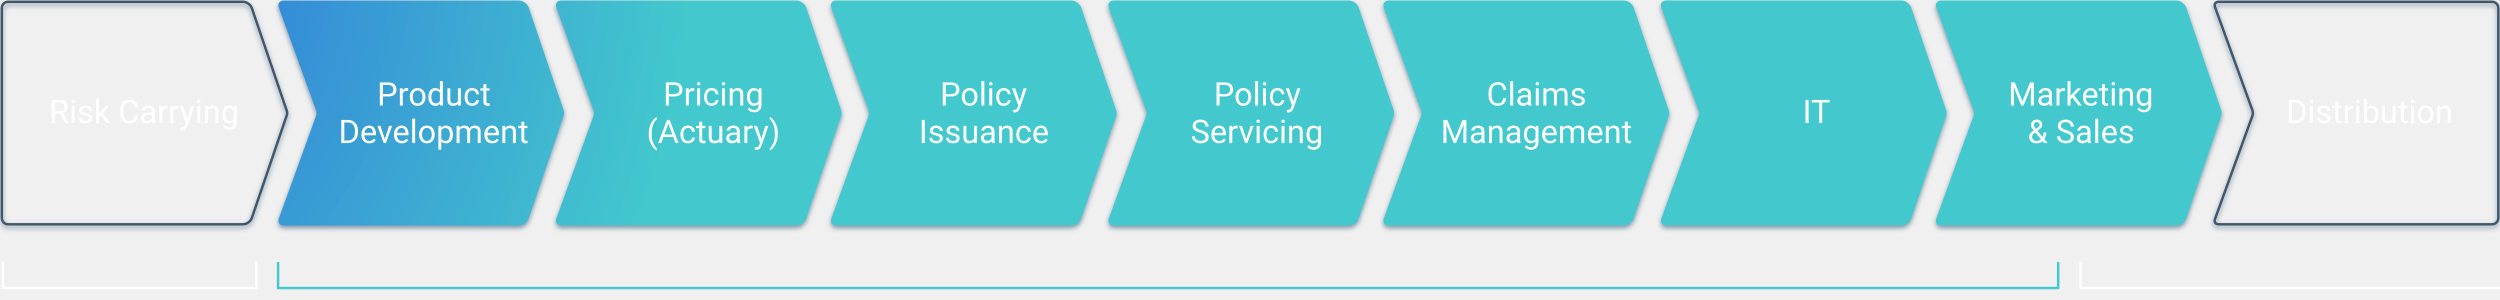
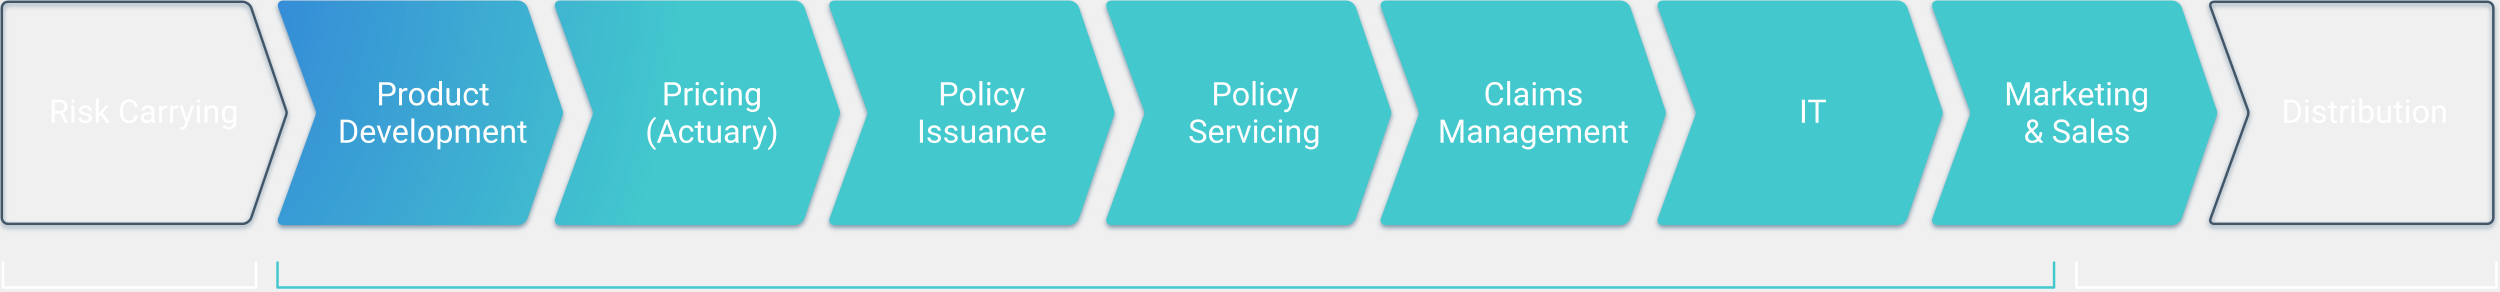
- <svg xmlns="http://www.w3.org/2000/svg" width="1200" height="auto" viewBox="0 0 1000 120">
+ <svg xmlns="http://www.w3.org/2000/svg" width="1200" height="auto" viewBox="0 0 1002 117">
  <defs>
    <filter id="a" width="100.8%" height="107.8%" x="-.5%" y="-2.8%" filterUnits="objectBoundingBox">
      <feOffset dy="1" in="SourceAlpha" result="shadowOffsetOuter1" />
      <feGaussianBlur in="shadowOffsetOuter1" result="shadowBlurOuter1" stdDeviation="1" />
      <feColorMatrix in="shadowBlurOuter1" result="shadowMatrixOuter1" values="0 0 0 0 0.194 0 0 0 0 0.286 0 0 0 0 0.377 0 0 0 1 0" />
      <feMerge>
        <feMergeNode in="shadowMatrixOuter1" />
        <feMergeNode in="SourceGraphic" />
      </feMerge>
    </filter>
    <radialGradient id="b" cx="-0.061" cy="-0.086" r="2.344" gradientTransform="matrix(.11392 .17765 -.03065 1.4668 -.057 .051)">
      <stop offset="0" stop-color="#317BDA" />
      <stop offset="1" stop-color="#43C8CD" />
    </radialGradient>
    <path id="c" d="M0 2.994A2.992 2.992 0 0 1 2.993 0h94.014c1.653 0 3.427 1.274 3.963 2.85l14.028 41.21c.177.52.178 1.357 0 1.88L100.97 87.15c-.536 1.574-2.308 2.85-3.963 2.85H2.993A2.995 2.995 0 0 1 0 87.006V2.994z" />
    <path id="d" d="M885.312 2.815C884.748 1.26 885.626 0 887.287 0h109.327a2.996 2.996 0 0 1 2.996 2.994v84.012A2.991 2.991 0 0 1 996.614 90H887.287c-1.655 0-2.538-1.262-1.975-2.815l14.954-41.245c.188-.52.19-1.357 0-1.88L885.312 2.815z" />
    <radialGradient id="e" cx="-0.295" cy="1" r="1.295" gradientTransform="matrix(.01404 0 0 1.49051 -.29 -.49)">
      <stop offset="0" stop-color="#317BDA" />
      <stop offset="1" stop-color="#43C8CD" />
    </radialGradient>
  </defs>
  <g fill="none" fill-rule="evenodd">
    <g filter="url(#a)" transform="matrix(1, 0, 0, 1, 0.226036, 0.215356)">
      <path d="M111.312 2.815C110.748 1.26 111.629 0 113.284 0h94.014c1.653 0 3.427 1.274 3.963 2.85l14.028 41.21c.177.52.178 1.357 0 1.88l-14.028 41.21c-.536 1.574-2.308 2.85-3.963 2.85h-94.014c-1.653 0-2.535-1.262-1.972-2.815l14.954-41.245c.188-.52.19-1.357 0-1.88L111.312 2.815zm111 0C221.748 1.26 222.629 0 224.284 0h94.014c1.653 0 3.427 1.274 3.963 2.85l14.028 41.21c.177.52.178 1.357 0 1.88l-14.028 41.21c-.536 1.574-2.308 2.85-3.963 2.85h-94.014c-1.653 0-2.535-1.262-1.972-2.815l14.954-41.245c.188-.52.19-1.357 0-1.88L222.312 2.815zm110 0C331.748 1.26 332.629 0 334.284 0h94.014c1.653 0 3.427 1.274 3.963 2.85l14.028 41.21c.177.52.178 1.357 0 1.88l-14.028 41.21c-.536 1.574-2.308 2.85-3.963 2.85h-94.014c-1.653 0-2.535-1.262-1.972-2.815l14.954-41.245c.188-.52.19-1.357 0-1.88L332.312 2.815zm111 0C442.748 1.26 443.629 0 445.284 0h94.014c1.653 0 3.427 1.274 3.963 2.85l14.028 41.21c.177.52.178 1.357 0 1.88l-14.028 41.21c-.536 1.574-2.308 2.85-3.963 2.85h-94.014c-1.653 0-2.535-1.262-1.972-2.815l14.954-41.245c.188-.52.19-1.357 0-1.88L443.312 2.815zm110 0C552.748 1.26 553.629 0 555.284 0h94.014c1.653 0 3.427 1.274 3.963 2.85l14.028 41.21c.177.52.178 1.357 0 1.88l-14.028 41.21c-.536 1.574-2.308 2.85-3.963 2.85h-94.014c-1.653 0-2.535-1.262-1.972-2.815l14.954-41.245c.188-.52.19-1.357 0-1.88L553.312 2.815zm111 0C663.748 1.26 664.629 0 666.284 0h94.014c1.653 0 3.427 1.274 3.963 2.85l14.028 41.21c.177.52.178 1.357 0 1.88l-14.028 41.21c-.536 1.574-2.308 2.85-3.963 2.85h-94.014c-1.653 0-2.535-1.262-1.972-2.815l14.954-41.245c.188-.52.19-1.357 0-1.88L664.312 2.815zm110 0C773.748 1.26 774.629 0 776.284 0h94.014c1.653 0 3.427 1.274 3.963 2.85l14.028 41.21c.177.52.178 1.357 0 1.88l-14.028 41.21c-.536 1.574-2.308 2.85-3.963 2.85h-94.014c-1.653 0-2.535-1.262-1.972-2.815l14.954-41.245c.188-.52.19-1.357 0-1.88L774.312 2.815z" fill="url(#b)" />
      <path id="" d="M0 2.994A2.992 2.992 0 0 1 2.993 0h94.014c1.653 0 3.427 1.274 3.963 2.85l14.028 41.21c.177.52.178 1.357 0 1.88L100.97 87.15c-.536 1.574-2.308 2.85-3.963 2.85H2.993A2.995 2.995 0 0 1 0 87.006V2.994z" transform="matrix(1, 0, 0, 1, 0, 0)" style="mix-blend-mode: multiply;" />
      <path stroke="#42566A" d="M.5 2.994v84.012A2.495 2.495 0 0 0 2.993 89.5h94.014c1.44 0 3.023-1.138 3.49-2.51l14.028-41.211c.142-.417.142-1.142 0-1.558l-14.028-41.21C100.029 1.637 98.447.5 97.007.5H2.993A2.492 2.492 0 0 0 .5 2.994z" />
      <g>
        <path id="" d="M885.312 2.815C884.748 1.26 885.626 0 887.287 0h109.327a2.996 2.996 0 0 1 2.996 2.994v84.012A2.991 2.991 0 0 1 996.614 90H887.287c-1.655 0-2.538-1.262-1.975-2.815l14.954-41.245c.188-.52.19-1.357 0-1.88L885.312 2.815z" transform="matrix(1, 0, 0, 1, 0, 0)" style="mix-blend-mode: multiply;" />
        <path stroke="#42566A" d="M885.782 2.645l14.954 41.245c.23.632.229 1.59 0 2.22l-14.954 41.245c-.445 1.228.198 2.145 1.505 2.145h109.327a2.491 2.491 0 0 0 2.496-2.494V2.994A2.496 2.496 0 0 0 996.614.5H887.287c-1.312 0-1.951.914-1.505 2.145z" />
      </g>
    </g>
    <path stroke="url(#e)" stroke-linecap="round" stroke-linejoin="round" d="M 111.226 105.215 L 111.226 115.215 L 823.266 115.215 L 823.266 105.215" />
    <path stroke="#FFF" stroke-linecap="round" stroke-linejoin="round" d="M 832.226 105.215 L 832.226 115.215 L 1000.574 115.215 L 1000.574 105.215 M 1.226 105.215 L 1.226 115.215 L 102.574 115.215 L 102.574 105.215" />
    <g fill="#FFF" font-family="Roboto" font-size="13" font-weight="400" transform="matrix(1, 0, 0, 1, -99.77396, -245.7846)">
      <text transform="translate(119 276)" style="white-space: pre;">
        <tspan x=".406" y="19">Risk Carrying</tspan>
      </text>
      <text transform="translate(119 276)" style="white-space: pre;">
        <tspan x="131.629" y="12">Product</tspan>
        <tspan x="116.205" y="27">Development</tspan>
      </text>
      <text transform="translate(119 276)" style="white-space: pre;">
        <tspan x="246.038" y="12">Pricing</tspan>
        <tspan x="239.418" y="27">(Actuary)</tspan>
      </text>
      <text transform="translate(119 276)" style="white-space: pre;">
        <tspan x="356.8" y="12">Policy</tspan>
        <tspan x="348.322" y="27">Issuance</tspan>
      </text>
      <text transform="translate(119 276)" style="white-space: pre;">
        <tspan x="466.3" y="12">Policy</tspan>
        <tspan x="457.01" y="27">Servicing</tspan>
      </text>
      <text transform="translate(119 276)" style="white-space: pre;">
        <tspan x="575.41" y="12">Claims</tspan>
        <tspan x="557.068" y="27">Management</tspan>
      </text>
      <text transform="translate(119 276)" style="white-space: pre;">
        <tspan x="701.813" y="19">IT</tspan>
      </text>
      <text transform="translate(119 276)" style="white-space: pre;">
        <tspan x="784.069" y="12">Marketing</tspan>
        <tspan x="791.785" y="27">&amp; Sales</tspan>
      </text>
      <text transform="translate(119 276)" style="white-space: pre;">
        <tspan x="895.224" y="19">Distribution</tspan>
      </text>
    </g>
  </g>
</svg>
